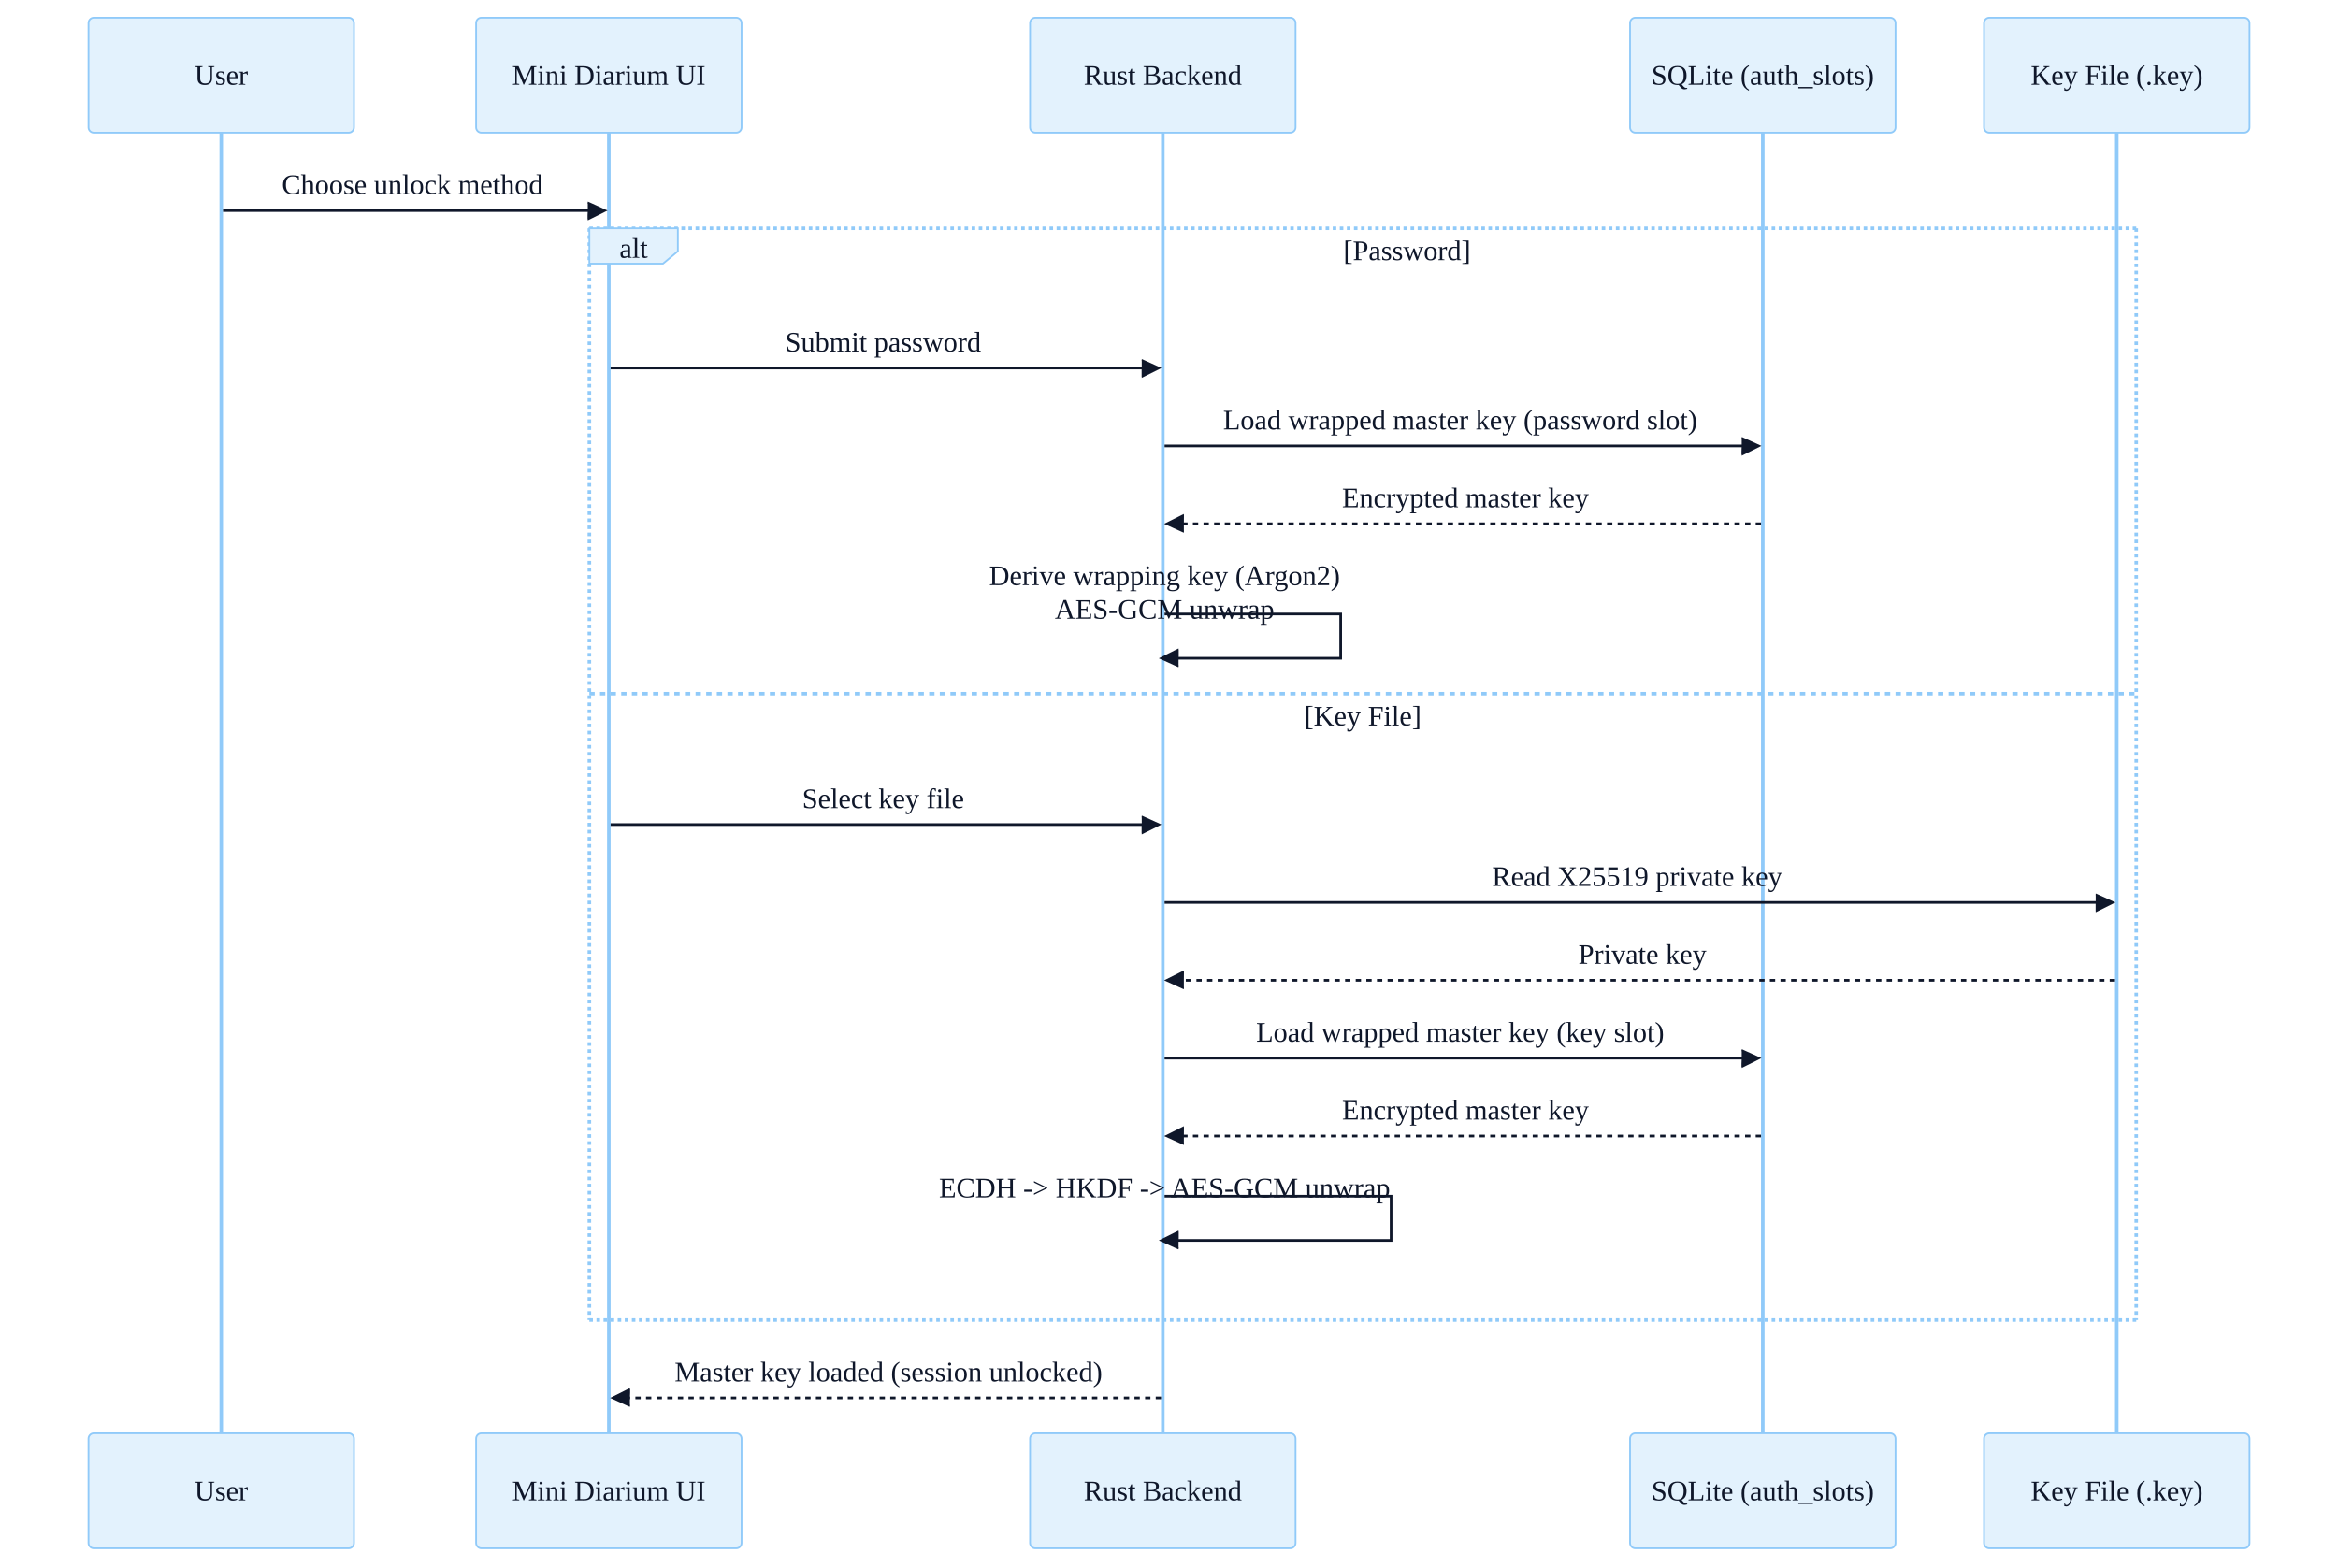
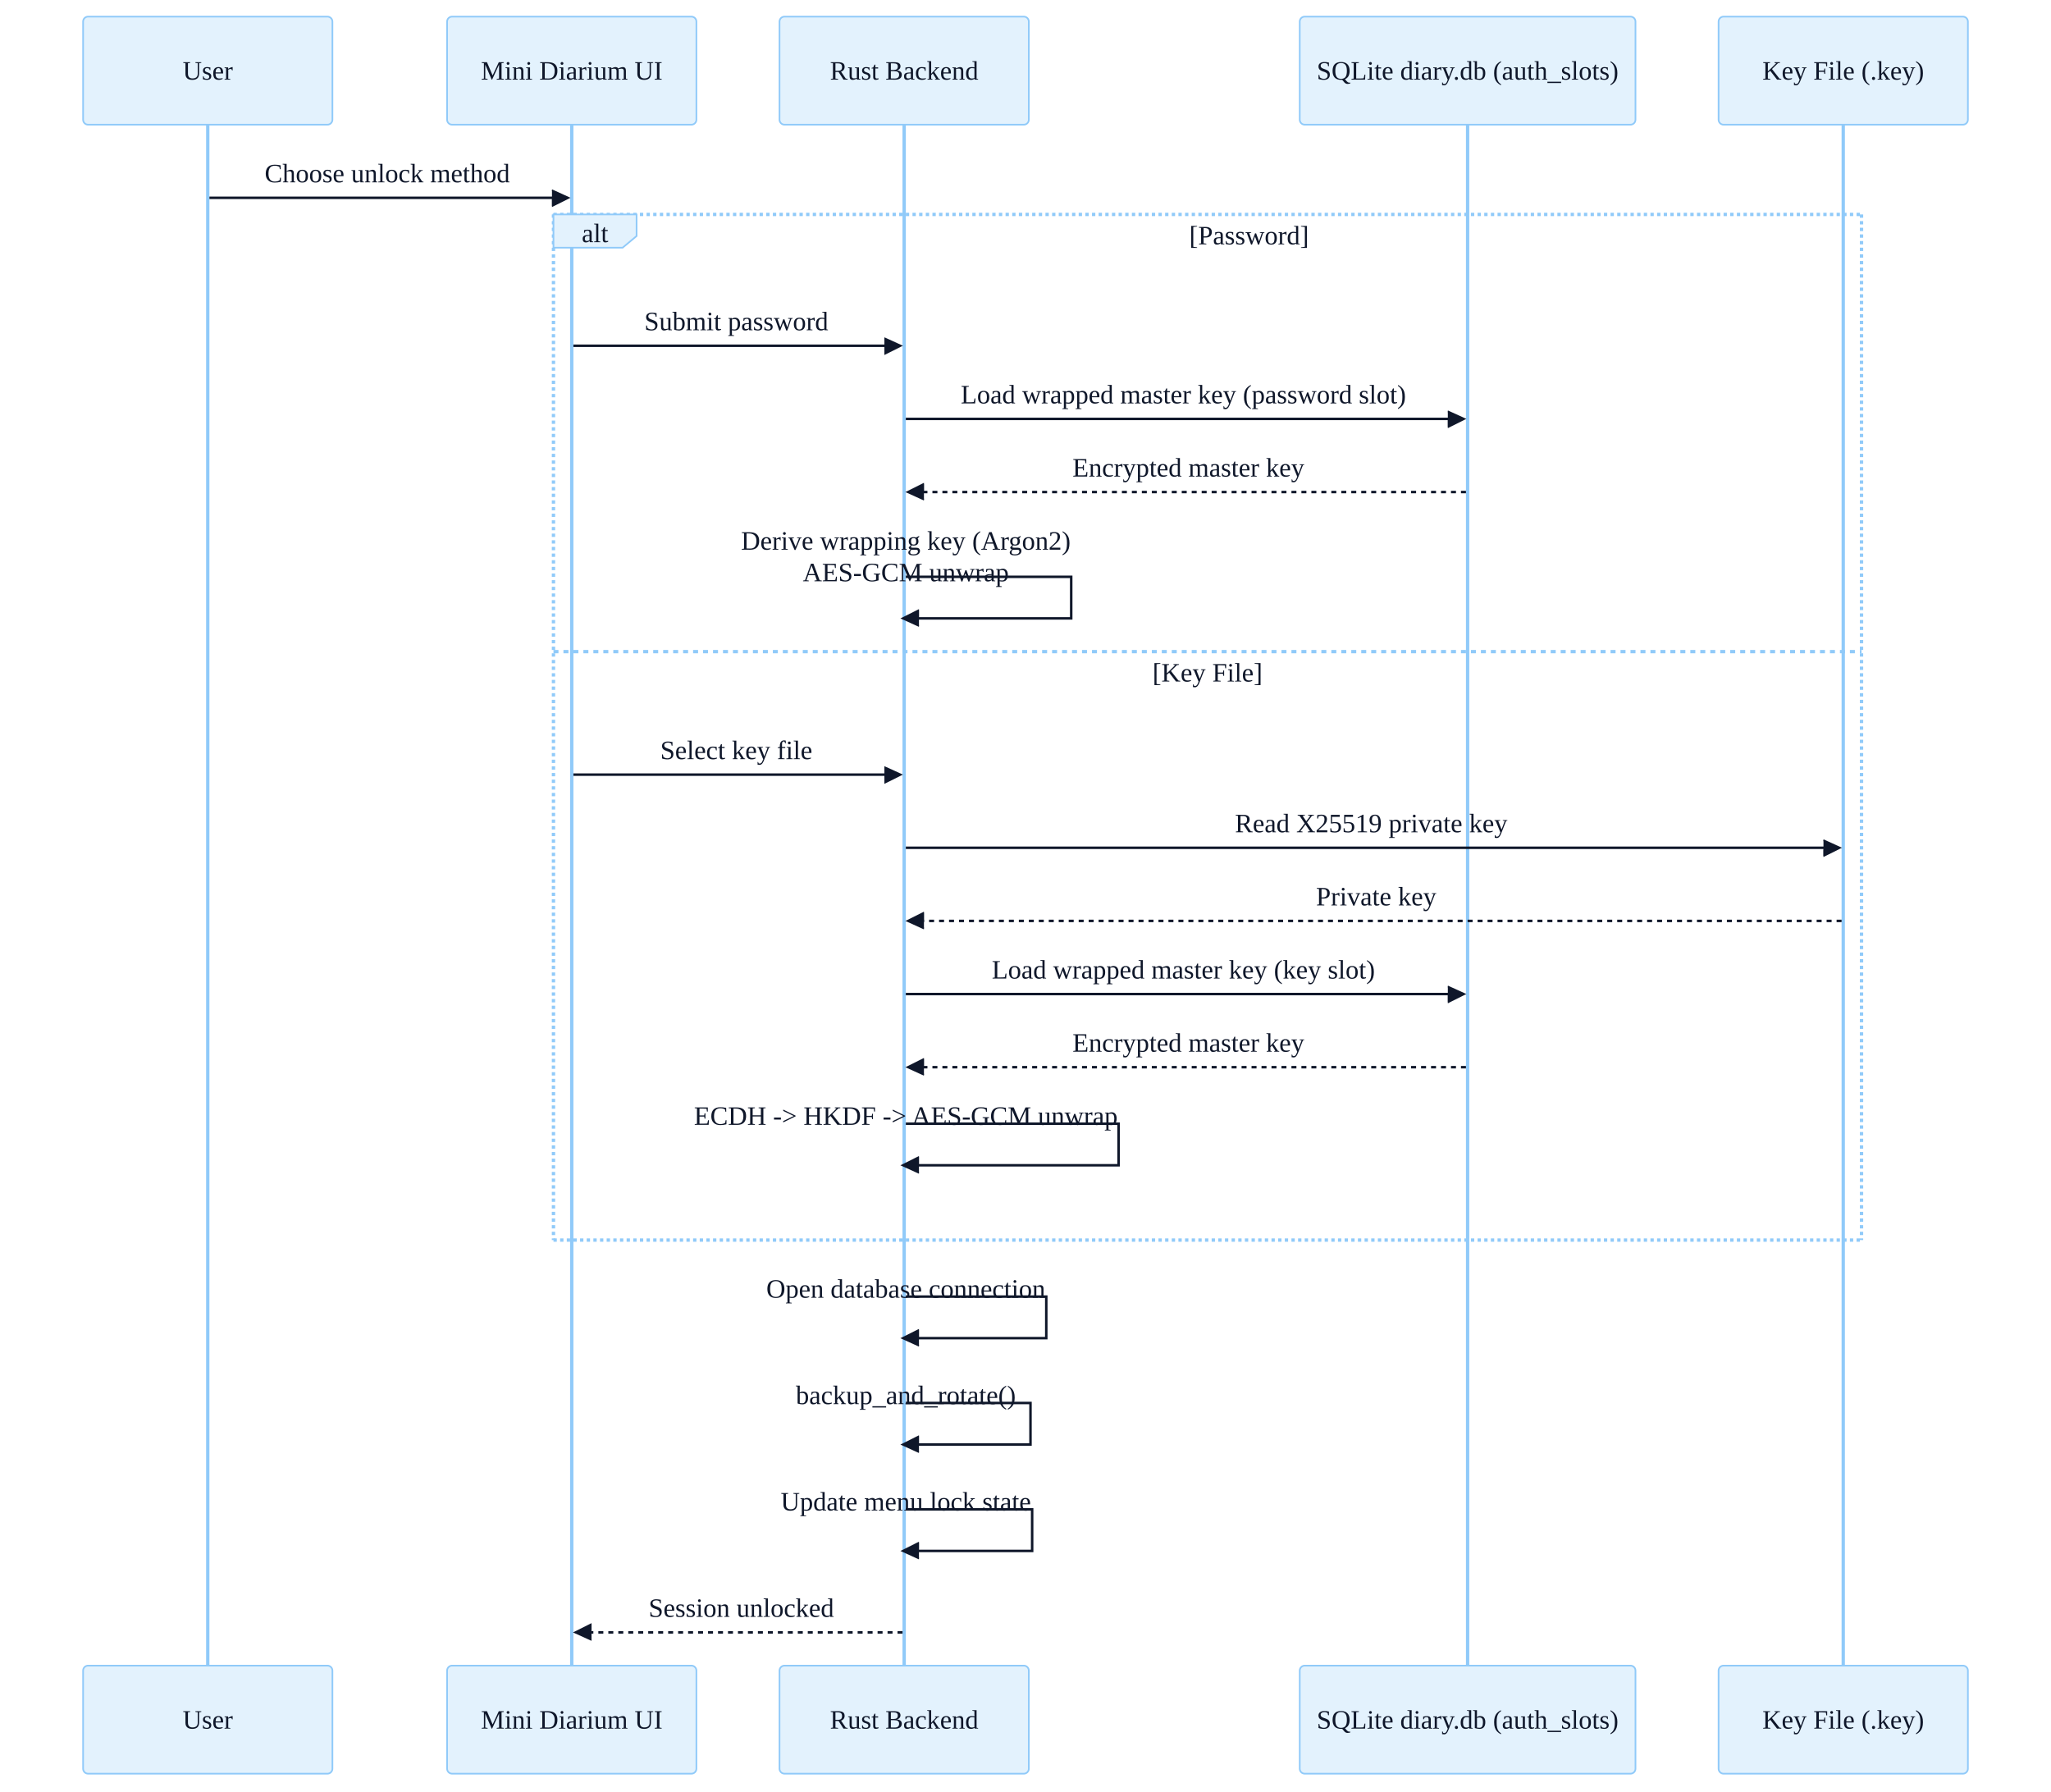
- <svg xmlns="http://www.w3.org/2000/svg" id="my-svg" width="100%" style="max-width: 1321px; background-color: white;" viewBox="-50 -10 1321 886" role="graphics-document document" aria-roledescription="sequence">
+ <svg xmlns="http://www.w3.org/2000/svg" id="my-svg" width="100%" style="max-width: 1234px; background-color: white;" viewBox="-50 -10 1234 1078" role="graphics-document document" aria-roledescription="sequence">
  <g>
-     <rect x="1071" y="800" fill="#eaeaea" stroke="#666" width="150" height="65" name="KF" rx="3" ry="3" class="actor actor-bottom" />
-     <text x="1146" y="832.5" dominant-baseline="central" alignment-baseline="central" class="actor actor-box" style="text-anchor: middle; font-size: 16px; font-weight: 400;">
-       <tspan x="1146" dy="0">Key File (.key)</tspan>
+     <rect x="984" y="992" fill="#eaeaea" stroke="#666" width="150" height="65" name="KF" rx="3" ry="3" class="actor actor-bottom" />
+     <text x="1059" y="1024.5" dominant-baseline="central" alignment-baseline="central" class="actor actor-box" style="text-anchor: middle; font-size: 16px; font-weight: 400;">
+       <tspan x="1059" dy="0">Key File (.key)</tspan>
    </text>
  </g>
  <g>
-     <rect x="871" y="800" fill="#eaeaea" stroke="#666" width="150" height="65" name="DB" rx="3" ry="3" class="actor actor-bottom" />
-     <text x="946" y="832.5" dominant-baseline="central" alignment-baseline="central" class="actor actor-box" style="text-anchor: middle; font-size: 16px; font-weight: 400;">
-       <tspan x="946" dy="0">SQLite (auth_slots)</tspan>
+     <rect x="732" y="992" fill="#eaeaea" stroke="#666" width="202" height="65" name="DB" rx="3" ry="3" class="actor actor-bottom" />
+     <text x="833" y="1024.5" dominant-baseline="central" alignment-baseline="central" class="actor actor-box" style="text-anchor: middle; font-size: 16px; font-weight: 400;">
+       <tspan x="833" dy="0">SQLite diary.db (auth_slots)</tspan>
    </text>
  </g>
  <g>
-     <rect x="532" y="800" fill="#eaeaea" stroke="#666" width="150" height="65" name="BE" rx="3" ry="3" class="actor actor-bottom" />
-     <text x="607" y="832.5" dominant-baseline="central" alignment-baseline="central" class="actor actor-box" style="text-anchor: middle; font-size: 16px; font-weight: 400;">
-       <tspan x="607" dy="0">Rust Backend</tspan>
+     <rect x="419" y="992" fill="#eaeaea" stroke="#666" width="150" height="65" name="BE" rx="3" ry="3" class="actor actor-bottom" />
+     <text x="494" y="1024.5" dominant-baseline="central" alignment-baseline="central" class="actor actor-box" style="text-anchor: middle; font-size: 16px; font-weight: 400;">
+       <tspan x="494" dy="0">Rust Backend</tspan>
    </text>
  </g>
  <g>
-     <rect x="219" y="800" fill="#eaeaea" stroke="#666" width="150" height="65" name="UI" rx="3" ry="3" class="actor actor-bottom" />
-     <text x="294" y="832.5" dominant-baseline="central" alignment-baseline="central" class="actor actor-box" style="text-anchor: middle; font-size: 16px; font-weight: 400;">
+     <rect x="219" y="992" fill="#eaeaea" stroke="#666" width="150" height="65" name="UI" rx="3" ry="3" class="actor actor-bottom" />
+     <text x="294" y="1024.5" dominant-baseline="central" alignment-baseline="central" class="actor actor-box" style="text-anchor: middle; font-size: 16px; font-weight: 400;">
      <tspan x="294" dy="0">Mini Diarium UI</tspan>
    </text>
  </g>
  <g>
-     <rect x="0" y="800" fill="#eaeaea" stroke="#666" width="150" height="65" name="U" rx="3" ry="3" class="actor actor-bottom" />
-     <text x="75" y="832.5" dominant-baseline="central" alignment-baseline="central" class="actor actor-box" style="text-anchor: middle; font-size: 16px; font-weight: 400;">
+     <rect x="0" y="992" fill="#eaeaea" stroke="#666" width="150" height="65" name="U" rx="3" ry="3" class="actor actor-bottom" />
+     <text x="75" y="1024.5" dominant-baseline="central" alignment-baseline="central" class="actor actor-box" style="text-anchor: middle; font-size: 16px; font-weight: 400;">
      <tspan x="75" dy="0">User</tspan>
    </text>
  </g>
  <g>
-     <line id="actor4" x1="1146" y1="65" x2="1146" y2="800" class="actor-line 200" stroke-width="0.5px" stroke="#999" name="KF" />
+     <line id="actor4" x1="1059" y1="65" x2="1059" y2="992" class="actor-line 200" stroke-width="0.5px" stroke="#999" name="KF" />
    <g id="root-4">
-       <rect x="1071" y="0" fill="#eaeaea" stroke="#666" width="150" height="65" name="KF" rx="3" ry="3" class="actor actor-top" />
-       <text x="1146" y="32.5" dominant-baseline="central" alignment-baseline="central" class="actor actor-box" style="text-anchor: middle; font-size: 16px; font-weight: 400;">
-         <tspan x="1146" dy="0">Key File (.key)</tspan>
+       <rect x="984" y="0" fill="#eaeaea" stroke="#666" width="150" height="65" name="KF" rx="3" ry="3" class="actor actor-top" />
+       <text x="1059" y="32.5" dominant-baseline="central" alignment-baseline="central" class="actor actor-box" style="text-anchor: middle; font-size: 16px; font-weight: 400;">
+         <tspan x="1059" dy="0">Key File (.key)</tspan>
      </text>
    </g>
  </g>
  <g>
-     <line id="actor3" x1="946" y1="65" x2="946" y2="800" class="actor-line 200" stroke-width="0.5px" stroke="#999" name="DB" />
+     <line id="actor3" x1="833" y1="65" x2="833" y2="992" class="actor-line 200" stroke-width="0.5px" stroke="#999" name="DB" />
    <g id="root-3">
-       <rect x="871" y="0" fill="#eaeaea" stroke="#666" width="150" height="65" name="DB" rx="3" ry="3" class="actor actor-top" />
-       <text x="946" y="32.5" dominant-baseline="central" alignment-baseline="central" class="actor actor-box" style="text-anchor: middle; font-size: 16px; font-weight: 400;">
-         <tspan x="946" dy="0">SQLite (auth_slots)</tspan>
+       <rect x="732" y="0" fill="#eaeaea" stroke="#666" width="202" height="65" name="DB" rx="3" ry="3" class="actor actor-top" />
+       <text x="833" y="32.5" dominant-baseline="central" alignment-baseline="central" class="actor actor-box" style="text-anchor: middle; font-size: 16px; font-weight: 400;">
+         <tspan x="833" dy="0">SQLite diary.db (auth_slots)</tspan>
      </text>
    </g>
  </g>
  <g>
-     <line id="actor2" x1="607" y1="65" x2="607" y2="800" class="actor-line 200" stroke-width="0.5px" stroke="#999" name="BE" />
+     <line id="actor2" x1="494" y1="65" x2="494" y2="992" class="actor-line 200" stroke-width="0.5px" stroke="#999" name="BE" />
    <g id="root-2">
-       <rect x="532" y="0" fill="#eaeaea" stroke="#666" width="150" height="65" name="BE" rx="3" ry="3" class="actor actor-top" />
-       <text x="607" y="32.5" dominant-baseline="central" alignment-baseline="central" class="actor actor-box" style="text-anchor: middle; font-size: 16px; font-weight: 400;">
-         <tspan x="607" dy="0">Rust Backend</tspan>
+       <rect x="419" y="0" fill="#eaeaea" stroke="#666" width="150" height="65" name="BE" rx="3" ry="3" class="actor actor-top" />
+       <text x="494" y="32.5" dominant-baseline="central" alignment-baseline="central" class="actor actor-box" style="text-anchor: middle; font-size: 16px; font-weight: 400;">
+         <tspan x="494" dy="0">Rust Backend</tspan>
      </text>
    </g>
  </g>
  <g>
-     <line id="actor1" x1="294" y1="65" x2="294" y2="800" class="actor-line 200" stroke-width="0.5px" stroke="#999" name="UI" />
+     <line id="actor1" x1="294" y1="65" x2="294" y2="992" class="actor-line 200" stroke-width="0.5px" stroke="#999" name="UI" />
    <g id="root-1">
      <rect x="219" y="0" fill="#eaeaea" stroke="#666" width="150" height="65" name="UI" rx="3" ry="3" class="actor actor-top" />
      <text x="294" y="32.5" dominant-baseline="central" alignment-baseline="central" class="actor actor-box" style="text-anchor: middle; font-size: 16px; font-weight: 400;">
        <tspan x="294" dy="0">Mini Diarium UI</tspan>
      </text>
    </g>
  </g>
  <g>
-     <line id="actor0" x1="75" y1="65" x2="75" y2="800" class="actor-line 200" stroke-width="0.5px" stroke="#999" name="U" />
+     <line id="actor0" x1="75" y1="65" x2="75" y2="992" class="actor-line 200" stroke-width="0.5px" stroke="#999" name="U" />
    <g id="root-0">
      <rect x="0" y="0" fill="#eaeaea" stroke="#666" width="150" height="65" name="U" rx="3" ry="3" class="actor actor-top" />
      <text x="75" y="32.5" dominant-baseline="central" alignment-baseline="central" class="actor actor-box" style="text-anchor: middle; font-size: 16px; font-weight: 400;">
        <tspan x="75" dy="0">User</tspan>
      </text>
    </g>
  </g>
  <style>#my-svg{font-size:16px;fill:#0F172A;}@keyframes edge-animation-frame{from{stroke-dashoffset:0;}}@keyframes dash{to{stroke-dashoffset:0;}}#my-svg .edge-animation-slow{stroke-dasharray:9,5!important;stroke-dashoffset:900;animation:dash 50s linear infinite;stroke-linecap:round;}#my-svg .edge-animation-fast{stroke-dasharray:9,5!important;stroke-dashoffset:900;animation:dash 20s linear infinite;stroke-linecap:round;}#my-svg .error-icon{fill:hsl(25.385, 86.667%, 99.118%);}#my-svg .error-text{fill:rgb(0.3, 2.55, 4.2);stroke:rgb(0.3, 2.55, 4.2);}#my-svg .edge-thickness-normal{stroke-width:1px;}#my-svg .edge-thickness-thick{stroke-width:3.5px;}#my-svg .edge-pattern-solid{stroke-dasharray:0;}#my-svg .edge-thickness-invisible{stroke-width:0;fill:none;}#my-svg .edge-pattern-dashed{stroke-dasharray:3;}#my-svg .edge-pattern-dotted{stroke-dasharray:2;}#my-svg .marker{fill:#90A4AE;stroke:#90A4AE;}#my-svg .marker.cross{stroke:#90A4AE;}#my-svg svg{font-size:16px;}#my-svg p{margin:0;}#my-svg .actor{stroke:#90CAF9;fill:#E3F2FD;}#my-svg text.actor&gt;tspan{fill:#0F172A;stroke:none;}#my-svg .actor-line{stroke:#90CAF9;}#my-svg .innerArc{stroke-width:1.5;stroke-dasharray:none;}#my-svg .messageLine0{stroke-width:1.5;stroke-dasharray:none;stroke:#0F172A;}#my-svg .messageLine1{stroke-width:1.5;stroke-dasharray:2,2;stroke:#0F172A;}#my-svg #arrowhead path{fill:#0F172A;stroke:#0F172A;}#my-svg .sequenceNumber{fill:#6f5b51;}#my-svg #sequencenumber{fill:#0F172A;}#my-svg #crosshead path{fill:#0F172A;stroke:#0F172A;}#my-svg .messageText{fill:#0F172A;stroke:none;}#my-svg .labelBox{stroke:#90CAF9;fill:#E3F2FD;}#my-svg .labelText,#my-svg .labelText&gt;tspan{fill:#0F172A;stroke:none;}#my-svg .loopText,#my-svg .loopText&gt;tspan{fill:#0F172A;stroke:none;}#my-svg .loopLine{stroke-width:2px;stroke-dasharray:2,2;stroke:#90CAF9;fill:#90CAF9;}#my-svg .note{stroke:hsl(52.683, 60%, 73.922%);fill:#fff5ad;}#my-svg .noteText,#my-svg .noteText&gt;tspan{fill:#333;stroke:none;}#my-svg .activation0{fill:hsl(85.385, 86.667%, 94.118%);stroke:hsl(85.385, 86.667%, 84.118%);}#my-svg .activation1{fill:hsl(85.385, 86.667%, 94.118%);stroke:hsl(85.385, 86.667%, 84.118%);}#my-svg .activation2{fill:hsl(85.385, 86.667%, 94.118%);stroke:hsl(85.385, 86.667%, 84.118%);}#my-svg .actorPopupMenu{position:absolute;}#my-svg .actorPopupMenuPanel{position:absolute;fill:#E3F2FD;box-shadow:0px 8px 16px 0px rgba(0,0,0,0.2);filter:drop-shadow(3px 5px 2px rgb(0 0 0 / 0.4));}#my-svg .actor-man line{stroke:#90CAF9;fill:#E3F2FD;}#my-svg .actor-man circle,#my-svg line{stroke:#90CAF9;fill:#E3F2FD;stroke-width:2px;}#my-svg :root{--mermaid-font-family:"trebuchet ms",verdana,arial,sans-serif;}</style>
  <g />
  <defs>
    <symbol id="computer" width="24" height="24">
      <path transform="scale(.5)" d="M2 2v13h20v-13h-20zm18 11h-16v-9h16v9zm-10.228 6l.466-1h3.524l.467 1h-4.457zm14.228 3h-24l2-6h2.104l-1.33 4h18.45l-1.297-4h2.073l2 6zm-5-10h-14v-7h14v7z" />
    </symbol>
  </defs>
  <defs>
    <symbol id="database" fill-rule="evenodd" clip-rule="evenodd">
      <path transform="scale(.5)" d="M12.258.001l.256.004.255.005.253.008.251.01.249.012.247.015.246.016.242.019.241.02.239.023.236.024.233.027.231.028.229.031.225.032.223.034.22.036.217.038.214.04.211.041.208.043.205.045.201.046.198.048.194.05.191.051.187.053.183.054.18.056.175.057.172.059.168.06.163.061.16.063.155.064.15.066.074.033.073.033.071.034.07.034.069.035.068.035.067.035.066.035.064.036.064.036.062.036.06.036.06.037.058.037.058.037.055.038.055.038.053.038.052.038.051.039.05.039.048.039.047.039.045.04.044.04.043.04.041.04.04.041.039.041.037.041.036.041.034.041.033.042.032.042.03.042.029.042.027.042.026.043.024.043.023.043.021.043.02.043.018.044.017.043.015.044.013.044.012.044.011.045.009.044.007.045.006.045.004.045.002.045.001.045v17l-.001.045-.002.045-.004.045-.006.045-.007.045-.009.044-.011.045-.012.044-.013.044-.015.044-.017.043-.018.044-.02.043-.021.043-.023.043-.024.043-.026.043-.027.042-.029.042-.03.042-.032.042-.033.042-.034.041-.036.041-.037.041-.039.041-.04.041-.041.04-.043.04-.044.04-.045.04-.047.039-.048.039-.05.039-.051.039-.052.038-.053.038-.055.038-.055.038-.058.037-.058.037-.06.037-.06.036-.062.036-.064.036-.064.036-.066.035-.067.035-.068.035-.069.035-.07.034-.071.034-.073.033-.074.033-.15.066-.155.064-.16.063-.163.061-.168.06-.172.059-.175.057-.18.056-.183.054-.187.053-.191.051-.194.05-.198.048-.201.046-.205.045-.208.043-.211.041-.214.04-.217.038-.22.036-.223.034-.225.032-.229.031-.231.028-.233.027-.236.024-.239.023-.241.02-.242.019-.246.016-.247.015-.249.012-.251.01-.253.008-.255.005-.256.004-.258.001-.258-.001-.256-.004-.255-.005-.253-.008-.251-.01-.249-.012-.247-.015-.245-.016-.243-.019-.241-.02-.238-.023-.236-.024-.234-.027-.231-.028-.228-.031-.226-.032-.223-.034-.22-.036-.217-.038-.214-.04-.211-.041-.208-.043-.204-.045-.201-.046-.198-.048-.195-.05-.19-.051-.187-.053-.184-.054-.179-.056-.176-.057-.172-.059-.167-.06-.164-.061-.159-.063-.155-.064-.151-.066-.074-.033-.072-.033-.072-.034-.07-.034-.069-.035-.068-.035-.067-.035-.066-.035-.064-.036-.063-.036-.062-.036-.061-.036-.06-.037-.058-.037-.057-.037-.056-.038-.055-.038-.053-.038-.052-.038-.051-.039-.049-.039-.049-.039-.046-.039-.046-.04-.044-.04-.043-.04-.041-.04-.04-.041-.039-.041-.037-.041-.036-.041-.034-.041-.033-.042-.032-.042-.03-.042-.029-.042-.027-.042-.026-.043-.024-.043-.023-.043-.021-.043-.02-.043-.018-.044-.017-.043-.015-.044-.013-.044-.012-.044-.011-.045-.009-.044-.007-.045-.006-.045-.004-.045-.002-.045-.001-.045v-17l.001-.045.002-.045.004-.045.006-.045.007-.045.009-.044.011-.045.012-.044.013-.044.015-.044.017-.043.018-.044.02-.043.021-.043.023-.043.024-.043.026-.043.027-.042.029-.042.03-.042.032-.042.033-.042.034-.041.036-.041.037-.041.039-.041.04-.041.041-.04.043-.04.044-.04.046-.04.046-.039.049-.039.049-.039.051-.039.052-.038.053-.038.055-.038.056-.038.057-.037.058-.037.06-.037.061-.036.062-.036.063-.036.064-.036.066-.035.067-.035.068-.035.069-.035.07-.034.072-.034.072-.033.074-.033.151-.066.155-.064.159-.063.164-.061.167-.06.172-.059.176-.057.179-.056.184-.054.187-.053.19-.051.195-.05.198-.048.201-.046.204-.045.208-.043.211-.041.214-.04.217-.038.22-.036.223-.034.226-.032.228-.031.231-.028.234-.027.236-.024.238-.023.241-.02.243-.019.245-.016.247-.015.249-.012.251-.01.253-.008.255-.005.256-.004.258-.001.258.001zm-9.258 20.499v.01l.001.021.003.021.004.022.005.021.006.022.007.022.009.023.01.022.011.023.012.023.013.023.015.023.016.024.017.023.018.024.019.024.021.024.022.025.023.024.024.025.052.049.056.05.061.051.066.051.07.051.075.051.079.052.084.052.088.052.092.052.097.052.102.051.105.052.11.052.114.051.119.051.123.051.127.05.131.05.135.05.139.048.144.049.147.047.152.047.155.047.16.045.163.045.167.043.171.043.176.041.178.041.183.039.187.039.19.037.194.035.197.035.202.033.204.031.209.03.212.029.216.027.219.025.222.024.226.021.23.02.233.018.236.016.24.015.243.012.246.01.249.008.253.005.256.004.259.001.26-.001.257-.004.254-.005.25-.008.247-.011.244-.012.241-.014.237-.016.233-.018.231-.021.226-.021.224-.024.22-.026.216-.027.212-.028.21-.031.205-.031.202-.034.198-.034.194-.036.191-.037.187-.039.183-.04.179-.04.175-.042.172-.043.168-.044.163-.045.16-.046.155-.046.152-.047.148-.048.143-.049.139-.049.136-.05.131-.05.126-.05.123-.051.118-.052.114-.051.11-.052.106-.052.101-.052.096-.052.092-.052.088-.053.083-.051.079-.052.074-.052.07-.051.065-.051.06-.051.056-.05.051-.05.023-.024.023-.025.021-.024.02-.024.019-.024.018-.024.017-.024.015-.023.014-.024.013-.023.012-.023.01-.023.01-.022.008-.022.006-.022.006-.022.004-.022.004-.021.001-.021.001-.021v-4.127l-.077.055-.08.053-.083.054-.085.053-.087.052-.09.052-.093.051-.095.05-.097.05-.1.049-.102.049-.105.048-.106.047-.109.047-.111.046-.114.045-.115.045-.118.044-.12.043-.122.042-.124.042-.126.041-.128.04-.13.04-.132.038-.134.038-.135.037-.138.037-.139.035-.142.035-.143.034-.144.033-.147.032-.148.031-.15.03-.151.03-.153.029-.154.027-.156.027-.158.026-.159.025-.161.024-.162.023-.163.022-.165.021-.166.02-.167.019-.169.018-.169.017-.171.016-.173.015-.173.014-.175.013-.175.012-.177.011-.178.01-.179.008-.179.008-.181.006-.182.005-.182.004-.184.003-.184.002h-.37l-.184-.002-.184-.003-.182-.004-.182-.005-.181-.006-.179-.008-.179-.008-.178-.01-.176-.011-.176-.012-.175-.013-.173-.014-.172-.015-.171-.016-.17-.017-.169-.018-.167-.019-.166-.02-.165-.021-.163-.022-.162-.023-.161-.024-.159-.025-.157-.026-.156-.027-.155-.027-.153-.029-.151-.03-.15-.03-.148-.031-.146-.032-.145-.033-.143-.034-.141-.035-.14-.035-.137-.037-.136-.037-.134-.038-.132-.038-.13-.04-.128-.04-.126-.041-.124-.042-.122-.042-.12-.044-.117-.043-.116-.045-.113-.045-.112-.046-.109-.047-.106-.047-.105-.048-.102-.049-.1-.049-.097-.05-.095-.05-.093-.052-.09-.051-.087-.052-.085-.053-.083-.054-.08-.054-.077-.054v4.127zm0-5.654v.011l.001.021.003.021.004.021.005.022.006.022.007.022.009.022.01.022.011.023.012.023.013.023.015.024.016.023.017.024.018.024.019.024.021.024.022.024.023.025.024.024.052.05.056.05.061.05.066.051.07.051.075.052.079.051.084.052.088.052.092.052.097.052.102.052.105.052.11.051.114.051.119.052.123.05.127.051.131.05.135.049.139.049.144.048.147.048.152.047.155.046.16.045.163.045.167.044.171.042.176.042.178.04.183.04.187.038.19.037.194.036.197.034.202.033.204.032.209.03.212.028.216.027.219.025.222.024.226.022.23.02.233.018.236.016.24.014.243.012.246.01.249.008.253.006.256.003.259.001.26-.001.257-.003.254-.006.25-.008.247-.01.244-.012.241-.015.237-.016.233-.018.231-.02.226-.022.224-.024.22-.025.216-.027.212-.029.21-.03.205-.032.202-.033.198-.035.194-.036.191-.037.187-.039.183-.039.179-.041.175-.042.172-.043.168-.044.163-.045.16-.045.155-.047.152-.047.148-.048.143-.048.139-.05.136-.049.131-.05.126-.051.123-.051.118-.051.114-.052.11-.052.106-.052.101-.052.096-.052.092-.052.088-.052.083-.052.079-.052.074-.051.07-.052.065-.051.06-.05.056-.051.051-.049.023-.025.023-.024.021-.025.02-.024.019-.024.018-.024.017-.024.015-.023.014-.023.013-.024.012-.022.01-.023.01-.023.008-.022.006-.022.006-.022.004-.021.004-.022.001-.021.001-.021v-4.139l-.077.054-.08.054-.083.054-.085.052-.087.053-.09.051-.093.051-.095.051-.097.05-.1.049-.102.049-.105.048-.106.047-.109.047-.111.046-.114.045-.115.044-.118.044-.12.044-.122.042-.124.042-.126.041-.128.04-.13.039-.132.039-.134.038-.135.037-.138.036-.139.036-.142.035-.143.033-.144.033-.147.033-.148.031-.15.03-.151.03-.153.028-.154.028-.156.027-.158.026-.159.025-.161.024-.162.023-.163.022-.165.021-.166.02-.167.019-.169.018-.169.017-.171.016-.173.015-.173.014-.175.013-.175.012-.177.011-.178.009-.179.009-.179.007-.181.007-.182.005-.182.004-.184.003-.184.002h-.37l-.184-.002-.184-.003-.182-.004-.182-.005-.181-.007-.179-.007-.179-.009-.178-.009-.176-.011-.176-.012-.175-.013-.173-.014-.172-.015-.171-.016-.17-.017-.169-.018-.167-.019-.166-.02-.165-.021-.163-.022-.162-.023-.161-.024-.159-.025-.157-.026-.156-.027-.155-.028-.153-.028-.151-.03-.15-.03-.148-.031-.146-.033-.145-.033-.143-.033-.141-.035-.14-.036-.137-.036-.136-.037-.134-.038-.132-.039-.13-.039-.128-.04-.126-.041-.124-.042-.122-.043-.12-.043-.117-.044-.116-.044-.113-.046-.112-.046-.109-.046-.106-.047-.105-.048-.102-.049-.1-.049-.097-.05-.095-.051-.093-.051-.09-.051-.087-.053-.085-.052-.083-.054-.08-.054-.077-.054v4.139zm0-5.666v.011l.001.02.003.022.004.021.005.022.006.021.007.022.009.023.01.022.011.023.012.023.013.023.015.023.016.024.017.024.018.023.019.024.021.025.022.024.023.024.024.025.052.05.056.05.061.05.066.051.07.051.075.052.079.051.084.052.088.052.092.052.097.052.102.052.105.051.11.052.114.051.119.051.123.051.127.05.131.05.135.05.139.049.144.048.147.048.152.047.155.046.16.045.163.045.167.043.171.043.176.042.178.04.183.04.187.038.19.037.194.036.197.034.202.033.204.032.209.03.212.028.216.027.219.025.222.024.226.021.23.02.233.018.236.017.24.014.243.012.246.01.249.008.253.006.256.003.259.001.26-.001.257-.003.254-.006.25-.008.247-.01.244-.013.241-.014.237-.016.233-.018.231-.02.226-.022.224-.024.22-.025.216-.027.212-.029.21-.03.205-.032.202-.033.198-.035.194-.036.191-.037.187-.039.183-.039.179-.041.175-.042.172-.043.168-.044.163-.045.16-.045.155-.047.152-.047.148-.048.143-.049.139-.049.136-.049.131-.051.126-.05.123-.051.118-.052.114-.051.11-.052.106-.052.101-.052.096-.052.092-.052.088-.052.083-.052.079-.052.074-.052.07-.051.065-.051.06-.051.056-.05.051-.049.023-.025.023-.025.021-.024.02-.024.019-.024.018-.024.017-.024.015-.023.014-.024.013-.023.012-.023.01-.022.01-.023.008-.022.006-.022.006-.022.004-.022.004-.021.001-.021.001-.021v-4.153l-.077.054-.08.054-.083.053-.085.053-.087.053-.09.051-.093.051-.095.051-.097.05-.1.049-.102.048-.105.048-.106.048-.109.046-.111.046-.114.046-.115.044-.118.044-.12.043-.122.043-.124.042-.126.041-.128.04-.13.039-.132.039-.134.038-.135.037-.138.036-.139.036-.142.034-.143.034-.144.033-.147.032-.148.032-.15.03-.151.03-.153.028-.154.028-.156.027-.158.026-.159.024-.161.024-.162.023-.163.023-.165.021-.166.02-.167.019-.169.018-.169.017-.171.016-.173.015-.173.014-.175.013-.175.012-.177.01-.178.01-.179.009-.179.007-.181.006-.182.006-.182.004-.184.003-.184.001-.185.001-.185-.001-.184-.001-.184-.003-.182-.004-.182-.006-.181-.006-.179-.007-.179-.009-.178-.01-.176-.01-.176-.012-.175-.013-.173-.014-.172-.015-.171-.016-.17-.017-.169-.018-.167-.019-.166-.02-.165-.021-.163-.023-.162-.023-.161-.024-.159-.024-.157-.026-.156-.027-.155-.028-.153-.028-.151-.03-.15-.03-.148-.032-.146-.032-.145-.033-.143-.034-.141-.034-.14-.036-.137-.036-.136-.037-.134-.038-.132-.039-.13-.039-.128-.041-.126-.041-.124-.041-.122-.043-.12-.043-.117-.044-.116-.044-.113-.046-.112-.046-.109-.046-.106-.048-.105-.048-.102-.048-.1-.05-.097-.049-.095-.051-.093-.051-.09-.052-.087-.052-.085-.053-.083-.053-.08-.054-.077-.054v4.153zm8.74-8.179l-.257.004-.254.005-.25.008-.247.011-.244.012-.241.014-.237.016-.233.018-.231.021-.226.022-.224.023-.22.026-.216.027-.212.028-.21.031-.205.032-.202.033-.198.034-.194.036-.191.038-.187.038-.183.04-.179.041-.175.042-.172.043-.168.043-.163.045-.16.046-.155.046-.152.048-.148.048-.143.048-.139.049-.136.05-.131.05-.126.051-.123.051-.118.051-.114.052-.11.052-.106.052-.101.052-.096.052-.092.052-.088.052-.083.052-.079.052-.074.051-.07.052-.065.051-.06.05-.056.05-.051.05-.023.025-.023.024-.021.024-.02.025-.019.024-.018.024-.017.023-.015.024-.014.023-.013.023-.012.023-.01.023-.01.022-.008.022-.006.023-.006.021-.004.022-.004.021-.001.021-.001.021.001.021.001.021.004.021.004.022.006.021.006.023.008.022.01.022.01.023.012.023.013.023.014.023.015.024.017.023.018.024.019.024.02.025.021.024.023.024.023.025.051.05.056.05.06.05.065.051.07.052.074.051.079.052.083.052.088.052.092.052.096.052.101.052.106.052.11.052.114.052.118.051.123.051.126.051.131.05.136.05.139.049.143.048.148.048.152.048.155.046.16.046.163.045.168.043.172.043.175.042.179.041.183.04.187.038.191.038.194.036.198.034.202.033.205.032.21.031.212.028.216.027.22.026.224.023.226.022.231.021.233.018.237.016.241.014.244.012.247.011.25.008.254.005.257.004.26.001.26-.001.257-.004.254-.005.25-.008.247-.011.244-.012.241-.014.237-.016.233-.018.231-.021.226-.022.224-.023.22-.026.216-.027.212-.028.21-.031.205-.032.202-.033.198-.034.194-.036.191-.038.187-.038.183-.04.179-.041.175-.042.172-.043.168-.043.163-.045.16-.046.155-.046.152-.048.148-.048.143-.048.139-.049.136-.05.131-.05.126-.051.123-.051.118-.051.114-.052.11-.052.106-.052.101-.052.096-.052.092-.052.088-.052.083-.052.079-.052.074-.051.07-.052.065-.051.06-.05.056-.05.051-.05.023-.025.023-.024.021-.024.02-.025.019-.024.018-.024.017-.023.015-.024.014-.023.013-.023.012-.023.01-.023.01-.022.008-.022.006-.023.006-.021.004-.022.004-.021.001-.021.001-.021-.001-.021-.001-.021-.004-.021-.004-.022-.006-.021-.006-.023-.008-.022-.01-.022-.01-.023-.012-.023-.013-.023-.014-.023-.015-.024-.017-.023-.018-.024-.019-.024-.02-.025-.021-.024-.023-.024-.023-.025-.051-.05-.056-.05-.06-.05-.065-.051-.07-.052-.074-.051-.079-.052-.083-.052-.088-.052-.092-.052-.096-.052-.101-.052-.106-.052-.11-.052-.114-.052-.118-.051-.123-.051-.126-.051-.131-.05-.136-.05-.139-.049-.143-.048-.148-.048-.152-.048-.155-.046-.16-.046-.163-.045-.168-.043-.172-.043-.175-.042-.179-.041-.183-.04-.187-.038-.191-.038-.194-.036-.198-.034-.202-.033-.205-.032-.21-.031-.212-.028-.216-.027-.22-.026-.224-.023-.226-.022-.231-.021-.233-.018-.237-.016-.241-.014-.244-.012-.247-.011-.25-.008-.254-.005-.257-.004-.26-.001-.26.001z" />
    </symbol>
  </defs>
  <defs>
    <symbol id="clock" width="24" height="24">
      <path transform="scale(.5)" d="M12 2c5.514 0 10 4.486 10 10s-4.486 10-10 10-10-4.486-10-10 4.486-10 10-10zm0-2c-6.627 0-12 5.373-12 12s5.373 12 12 12 12-5.373 12-12-5.373-12-12-12zm5.848 12.459c.202.038.202.333.001.372-1.907.361-6.045 1.111-6.547 1.111-.719 0-1.301-.582-1.301-1.301 0-.512.77-5.447 1.125-7.445.034-.192.312-.181.343.014l.985 6.238 5.394 1.011z" />
    </symbol>
  </defs>
  <defs>
    <marker id="arrowhead" refX="7.9" refY="5" markerUnits="userSpaceOnUse" markerWidth="12" markerHeight="12" orient="auto-start-reverse">
      <path d="M -1 0 L 10 5 L 0 10 z" />
    </marker>
  </defs>
  <defs>
    <marker id="crosshead" markerWidth="15" markerHeight="8" orient="auto" refX="4" refY="4.5">
      <path fill="none" stroke="#000000" stroke-width="1pt" d="M 1,2 L 6,7 M 6,2 L 1,7" style="stroke-dasharray: 0, 0;" />
    </marker>
  </defs>
  <defs>
    <marker id="filled-head" refX="15.5" refY="7" markerWidth="20" markerHeight="28" orient="auto">
      <path d="M 18,7 L9,13 L14,7 L9,1 Z" />
    </marker>
  </defs>
  <defs>
    <marker id="sequencenumber" refX="15" refY="15" markerWidth="60" markerHeight="40" orient="auto">
      <circle cx="15" cy="15" r="6" />
    </marker>
  </defs>
  <g>
-     <line x1="283" y1="119" x2="1157" y2="119" class="loopLine" />
-     <line x1="1157" y1="119" x2="1157" y2="736" class="loopLine" />
-     <line x1="283" y1="736" x2="1157" y2="736" class="loopLine" />
+     <line x1="283" y1="119" x2="1070" y2="119" class="loopLine" />
+     <line x1="1070" y1="119" x2="1070" y2="736" class="loopLine" />
+     <line x1="283" y1="736" x2="1070" y2="736" class="loopLine" />
    <line x1="283" y1="119" x2="283" y2="736" class="loopLine" />
-     <line x1="283" y1="382" x2="1157" y2="382" class="loopLine" style="stroke-dasharray: 3, 3;" />
+     <line x1="283" y1="382" x2="1070" y2="382" class="loopLine" style="stroke-dasharray: 3, 3;" />
    <polygon points="283,119 333,119 333,132 324.6,139 283,139" class="labelBox" />
    <text x="308" y="132" text-anchor="middle" dominant-baseline="middle" alignment-baseline="middle" class="labelText" style="font-size: 16px; font-weight: 400;">alt</text>
-     <text x="745" y="137" text-anchor="middle" class="loopText" style="font-size: 16px; font-weight: 400;">
-       <tspan x="745">[Password]</tspan>
+     <text x="701.5" y="137" text-anchor="middle" class="loopText" style="font-size: 16px; font-weight: 400;">
+       <tspan x="701.5">[Password]</tspan>
    </text>
-     <text x="720" y="400" text-anchor="middle" class="loopText" style="font-size: 16px; font-weight: 400;">[Key File]</text>
+     <text x="676.5" y="400" text-anchor="middle" class="loopText" style="font-size: 16px; font-weight: 400;">[Key File]</text>
  </g>
  <text x="183" y="80" text-anchor="middle" dominant-baseline="middle" alignment-baseline="middle" class="messageText" dy="1em" style="font-size: 16px; font-weight: 400;">Choose unlock method</text>
  <line x1="76" y1="109" x2="290" y2="109" class="messageLine0" stroke-width="2" stroke="none" marker-end="url(#arrowhead)" style="fill: none;" />
-   <text x="449" y="169" text-anchor="middle" dominant-baseline="middle" alignment-baseline="middle" class="messageText" dy="1em" style="font-size: 16px; font-weight: 400;">Submit password</text>
-   <line x1="295" y1="198" x2="603" y2="198" class="messageLine0" stroke-width="2" stroke="none" marker-end="url(#arrowhead)" style="fill: none;" />
-   <text x="775" y="213" text-anchor="middle" dominant-baseline="middle" alignment-baseline="middle" class="messageText" dy="1em" style="font-size: 16px; font-weight: 400;">Load wrapped master key (password slot)</text>
-   <line x1="608" y1="242" x2="942" y2="242" class="messageLine0" stroke-width="2" stroke="none" marker-end="url(#arrowhead)" style="fill: none;" />
-   <text x="778" y="257" text-anchor="middle" dominant-baseline="middle" alignment-baseline="middle" class="messageText" dy="1em" style="font-size: 16px; font-weight: 400;">Encrypted master key</text>
-   <line x1="945" y1="286" x2="611" y2="286" class="messageLine1" stroke-width="2" stroke="none" marker-end="url(#arrowhead)" style="stroke-dasharray: 3, 3; fill: none;" />
-   <text x="608" y="301" text-anchor="middle" dominant-baseline="middle" alignment-baseline="middle" class="messageText" dy="1em" style="font-size: 16px; font-weight: 400;">Derive wrapping key (Argon2)</text>
-   <text x="608" y="320" text-anchor="middle" dominant-baseline="middle" alignment-baseline="middle" class="messageText" dy="1em" style="font-size: 16px; font-weight: 400;">AES-GCM unwrap</text>
-   <path d="M  608,337 H 707.5 V 362 H 608" class="messageLine0" stroke-width="2" stroke="none" marker-end="url(#arrowhead)" style="fill: none;" />
-   <text x="449" y="427" text-anchor="middle" dominant-baseline="middle" alignment-baseline="middle" class="messageText" dy="1em" style="font-size: 16px; font-weight: 400;">Select key file</text>
-   <line x1="295" y1="456" x2="603" y2="456" class="messageLine0" stroke-width="2" stroke="none" marker-end="url(#arrowhead)" style="fill: none;" />
-   <text x="875" y="471" text-anchor="middle" dominant-baseline="middle" alignment-baseline="middle" class="messageText" dy="1em" style="font-size: 16px; font-weight: 400;">Read X25519 private key</text>
-   <line x1="608" y1="500" x2="1142" y2="500" class="messageLine0" stroke-width="2" stroke="none" marker-end="url(#arrowhead)" style="fill: none;" />
-   <text x="878" y="515" text-anchor="middle" dominant-baseline="middle" alignment-baseline="middle" class="messageText" dy="1em" style="font-size: 16px; font-weight: 400;">Private key</text>
-   <line x1="1145" y1="544" x2="611" y2="544" class="messageLine1" stroke-width="2" stroke="none" marker-end="url(#arrowhead)" style="stroke-dasharray: 3, 3; fill: none;" />
-   <text x="775" y="559" text-anchor="middle" dominant-baseline="middle" alignment-baseline="middle" class="messageText" dy="1em" style="font-size: 16px; font-weight: 400;">Load wrapped master key (key slot)</text>
-   <line x1="608" y1="588" x2="942" y2="588" class="messageLine0" stroke-width="2" stroke="none" marker-end="url(#arrowhead)" style="fill: none;" />
-   <text x="778" y="603" text-anchor="middle" dominant-baseline="middle" alignment-baseline="middle" class="messageText" dy="1em" style="font-size: 16px; font-weight: 400;">Encrypted master key</text>
-   <line x1="945" y1="632" x2="611" y2="632" class="messageLine1" stroke-width="2" stroke="none" marker-end="url(#arrowhead)" style="stroke-dasharray: 3, 3; fill: none;" />
-   <text x="608" y="647" text-anchor="middle" dominant-baseline="middle" alignment-baseline="middle" class="messageText" dy="1em" style="font-size: 16px; font-weight: 400;">ECDH -&gt; HKDF -&gt; AES-GCM unwrap</text>
-   <path d="M  608,666 H 736 V 691 H 608" class="messageLine0" stroke-width="2" stroke="none" marker-end="url(#arrowhead)" style="fill: none;" />
-   <text x="452" y="751" text-anchor="middle" dominant-baseline="middle" alignment-baseline="middle" class="messageText" dy="1em" style="font-size: 16px; font-weight: 400;">Master key loaded (session unlocked)</text>
-   <line x1="606" y1="780" x2="298" y2="780" class="messageLine1" stroke-width="2" stroke="none" marker-end="url(#arrowhead)" style="stroke-dasharray: 3, 3; fill: none;" />
+   <text x="393" y="169" text-anchor="middle" dominant-baseline="middle" alignment-baseline="middle" class="messageText" dy="1em" style="font-size: 16px; font-weight: 400;">Submit password</text>
+   <line x1="295" y1="198" x2="490" y2="198" class="messageLine0" stroke-width="2" stroke="none" marker-end="url(#arrowhead)" style="fill: none;" />
+   <text x="662" y="213" text-anchor="middle" dominant-baseline="middle" alignment-baseline="middle" class="messageText" dy="1em" style="font-size: 16px; font-weight: 400;">Load wrapped master key (password slot)</text>
+   <line x1="495" y1="242" x2="829" y2="242" class="messageLine0" stroke-width="2" stroke="none" marker-end="url(#arrowhead)" style="fill: none;" />
+   <text x="665" y="257" text-anchor="middle" dominant-baseline="middle" alignment-baseline="middle" class="messageText" dy="1em" style="font-size: 16px; font-weight: 400;">Encrypted master key</text>
+   <line x1="832" y1="286" x2="498" y2="286" class="messageLine1" stroke-width="2" stroke="none" marker-end="url(#arrowhead)" style="stroke-dasharray: 3, 3; fill: none;" />
+   <text x="495" y="301" text-anchor="middle" dominant-baseline="middle" alignment-baseline="middle" class="messageText" dy="1em" style="font-size: 16px; font-weight: 400;">Derive wrapping key (Argon2)</text>
+   <text x="495" y="320" text-anchor="middle" dominant-baseline="middle" alignment-baseline="middle" class="messageText" dy="1em" style="font-size: 16px; font-weight: 400;">AES-GCM unwrap</text>
+   <path d="M  495,337 H 594.5 V 362 H 495" class="messageLine0" stroke-width="2" stroke="none" marker-end="url(#arrowhead)" style="fill: none;" />
+   <text x="393" y="427" text-anchor="middle" dominant-baseline="middle" alignment-baseline="middle" class="messageText" dy="1em" style="font-size: 16px; font-weight: 400;">Select key file</text>
+   <line x1="295" y1="456" x2="490" y2="456" class="messageLine0" stroke-width="2" stroke="none" marker-end="url(#arrowhead)" style="fill: none;" />
+   <text x="775" y="471" text-anchor="middle" dominant-baseline="middle" alignment-baseline="middle" class="messageText" dy="1em" style="font-size: 16px; font-weight: 400;">Read X25519 private key</text>
+   <line x1="495" y1="500" x2="1055" y2="500" class="messageLine0" stroke-width="2" stroke="none" marker-end="url(#arrowhead)" style="fill: none;" />
+   <text x="778" y="515" text-anchor="middle" dominant-baseline="middle" alignment-baseline="middle" class="messageText" dy="1em" style="font-size: 16px; font-weight: 400;">Private key</text>
+   <line x1="1058" y1="544" x2="498" y2="544" class="messageLine1" stroke-width="2" stroke="none" marker-end="url(#arrowhead)" style="stroke-dasharray: 3, 3; fill: none;" />
+   <text x="662" y="559" text-anchor="middle" dominant-baseline="middle" alignment-baseline="middle" class="messageText" dy="1em" style="font-size: 16px; font-weight: 400;">Load wrapped master key (key slot)</text>
+   <line x1="495" y1="588" x2="829" y2="588" class="messageLine0" stroke-width="2" stroke="none" marker-end="url(#arrowhead)" style="fill: none;" />
+   <text x="665" y="603" text-anchor="middle" dominant-baseline="middle" alignment-baseline="middle" class="messageText" dy="1em" style="font-size: 16px; font-weight: 400;">Encrypted master key</text>
+   <line x1="832" y1="632" x2="498" y2="632" class="messageLine1" stroke-width="2" stroke="none" marker-end="url(#arrowhead)" style="stroke-dasharray: 3, 3; fill: none;" />
+   <text x="495" y="647" text-anchor="middle" dominant-baseline="middle" alignment-baseline="middle" class="messageText" dy="1em" style="font-size: 16px; font-weight: 400;">ECDH -&gt; HKDF -&gt; AES-GCM unwrap</text>
+   <path d="M  495,666 H 623 V 691 H 495" class="messageLine0" stroke-width="2" stroke="none" marker-end="url(#arrowhead)" style="fill: none;" />
+   <text x="495" y="751" text-anchor="middle" dominant-baseline="middle" alignment-baseline="middle" class="messageText" dy="1em" style="font-size: 16px; font-weight: 400;">Open database connection</text>
+   <path d="M  495,770 H 579.5 V 795 H 495" class="messageLine0" stroke-width="2" stroke="none" marker-end="url(#arrowhead)" style="fill: none;" />
+   <text x="495" y="815" text-anchor="middle" dominant-baseline="middle" alignment-baseline="middle" class="messageText" dy="1em" style="font-size: 16px; font-weight: 400;">backup_and_rotate()</text>
+   <path d="M  495,834 H 570 V 859 H 495" class="messageLine0" stroke-width="2" stroke="none" marker-end="url(#arrowhead)" style="fill: none;" />
+   <text x="495" y="879" text-anchor="middle" dominant-baseline="middle" alignment-baseline="middle" class="messageText" dy="1em" style="font-size: 16px; font-weight: 400;">Update menu lock state</text>
+   <path d="M  495,898 H 571 V 923 H 495" class="messageLine0" stroke-width="2" stroke="none" marker-end="url(#arrowhead)" style="fill: none;" />
+   <text x="396" y="943" text-anchor="middle" dominant-baseline="middle" alignment-baseline="middle" class="messageText" dy="1em" style="font-size: 16px; font-weight: 400;">Session unlocked</text>
+   <line x1="493" y1="972" x2="298" y2="972" class="messageLine1" stroke-width="2" stroke="none" marker-end="url(#arrowhead)" style="stroke-dasharray: 3, 3; fill: none;" />
</svg>
